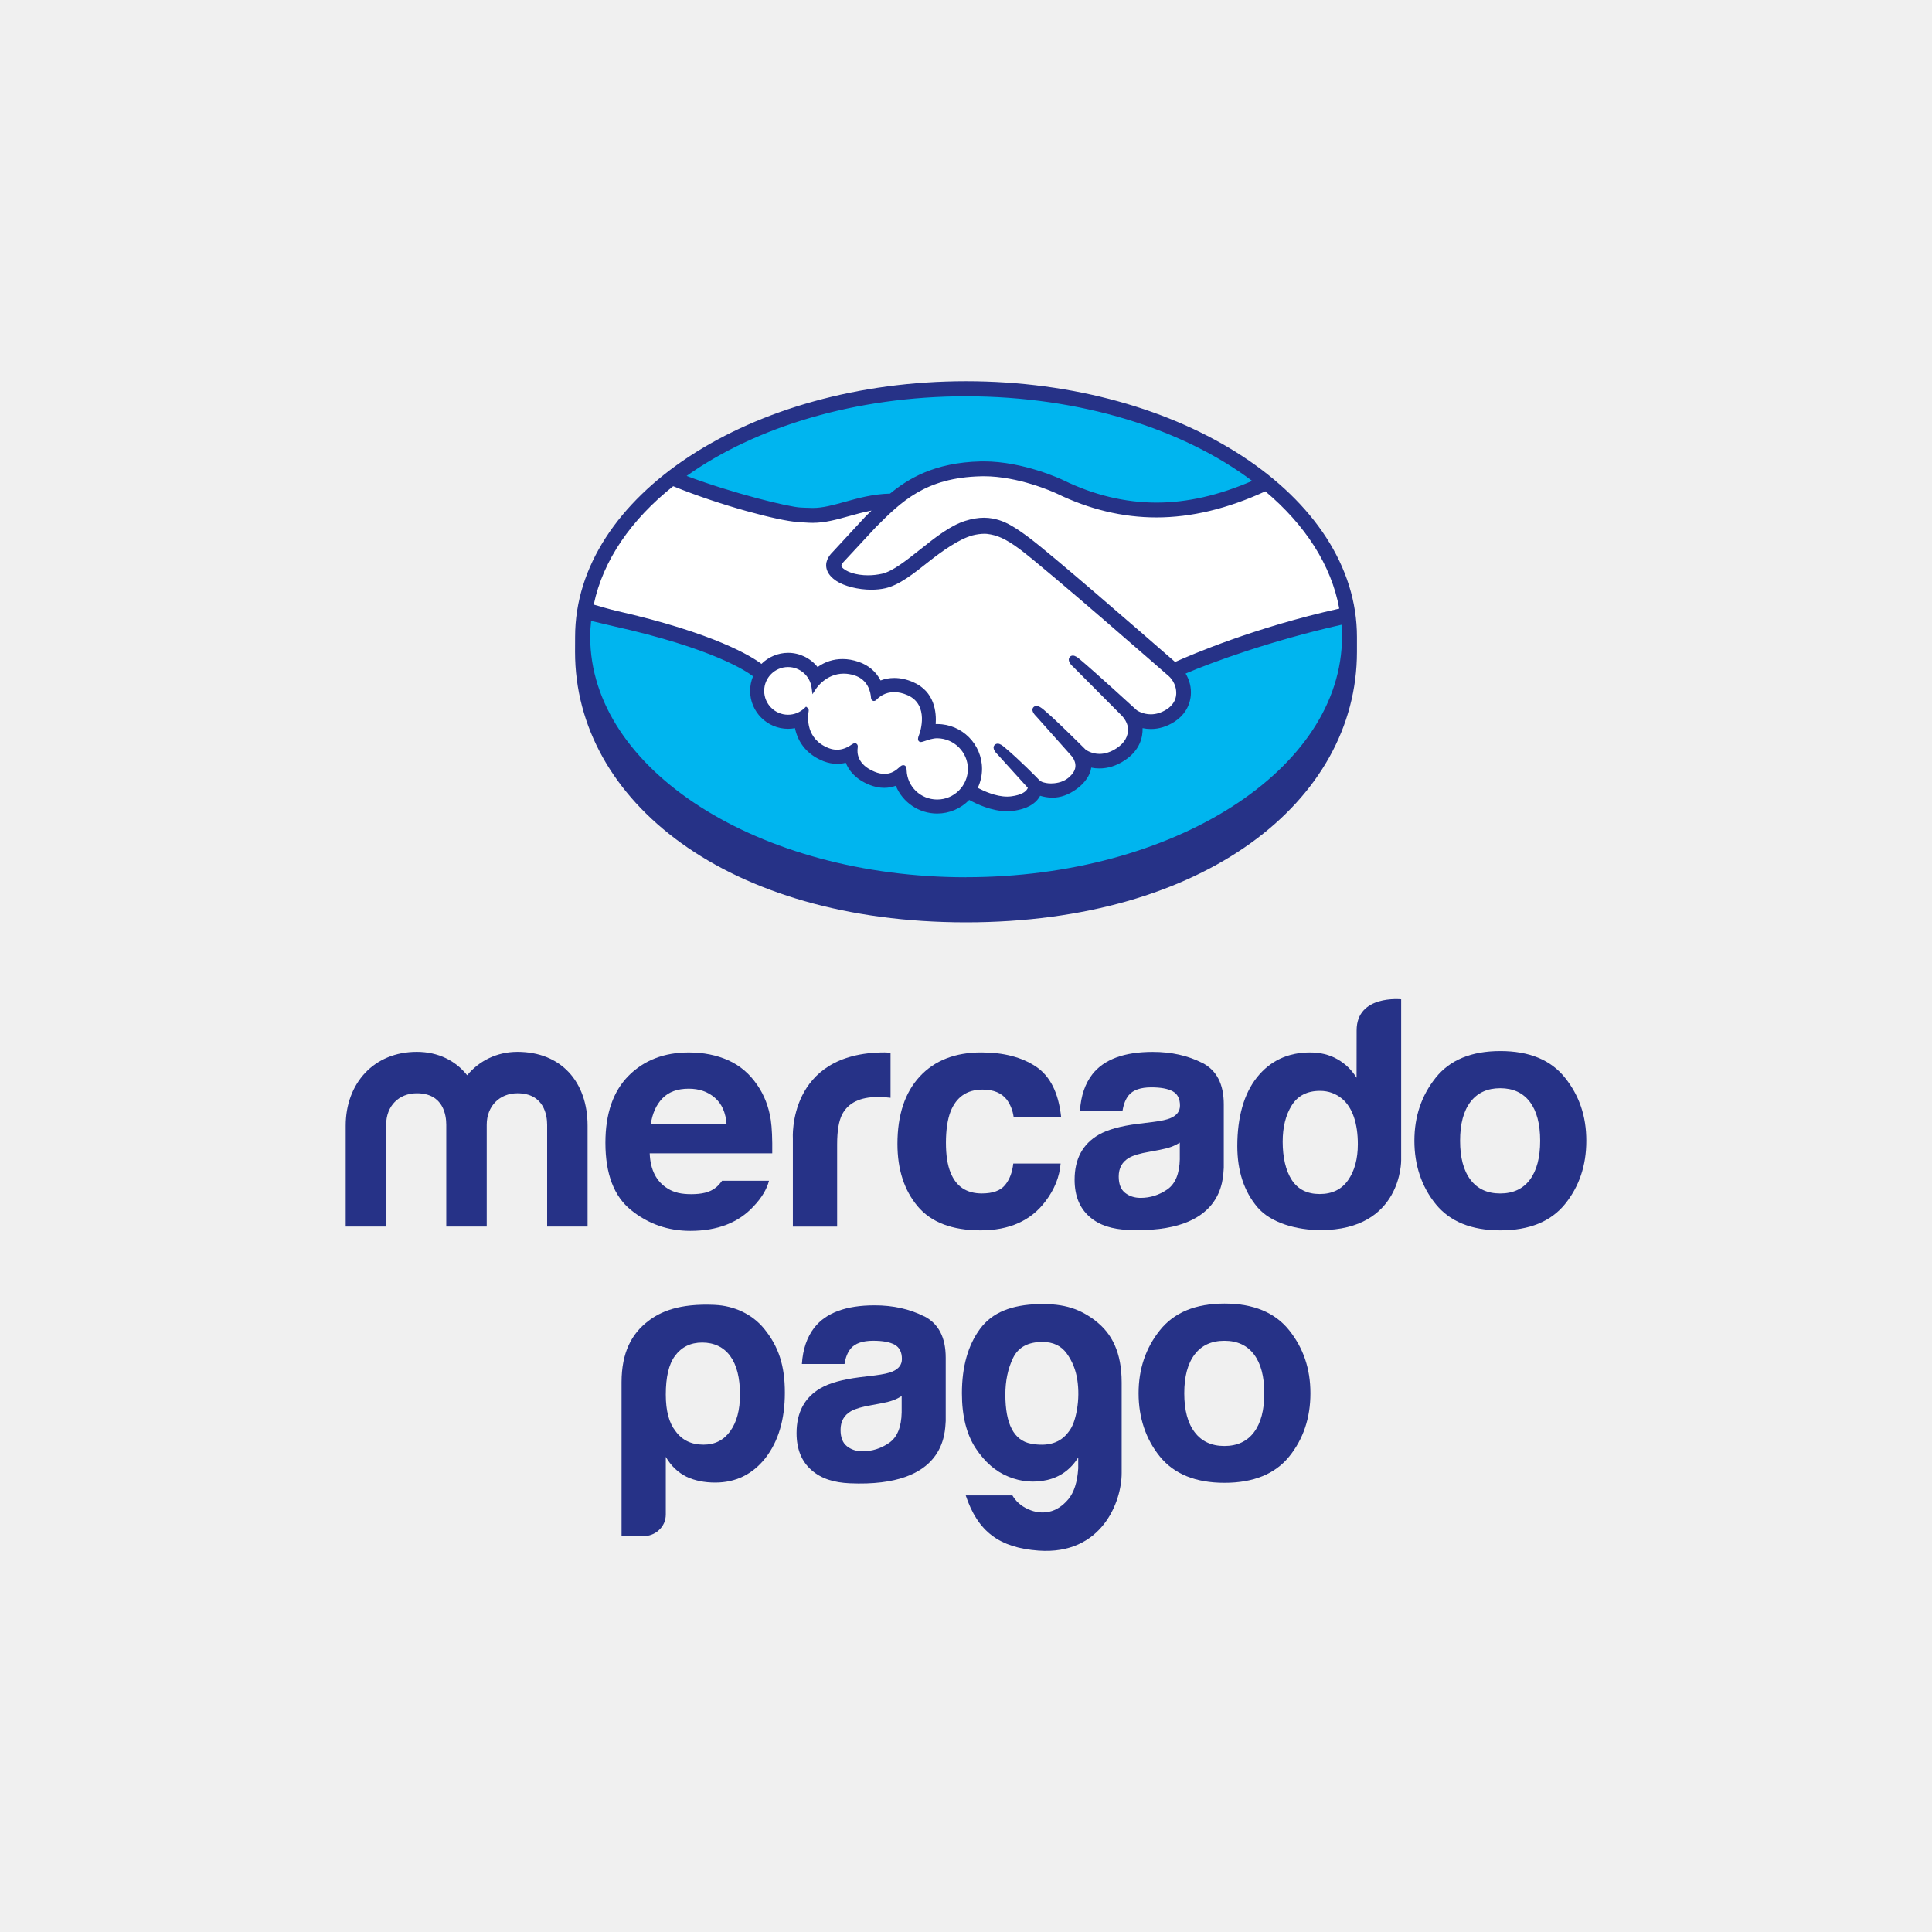
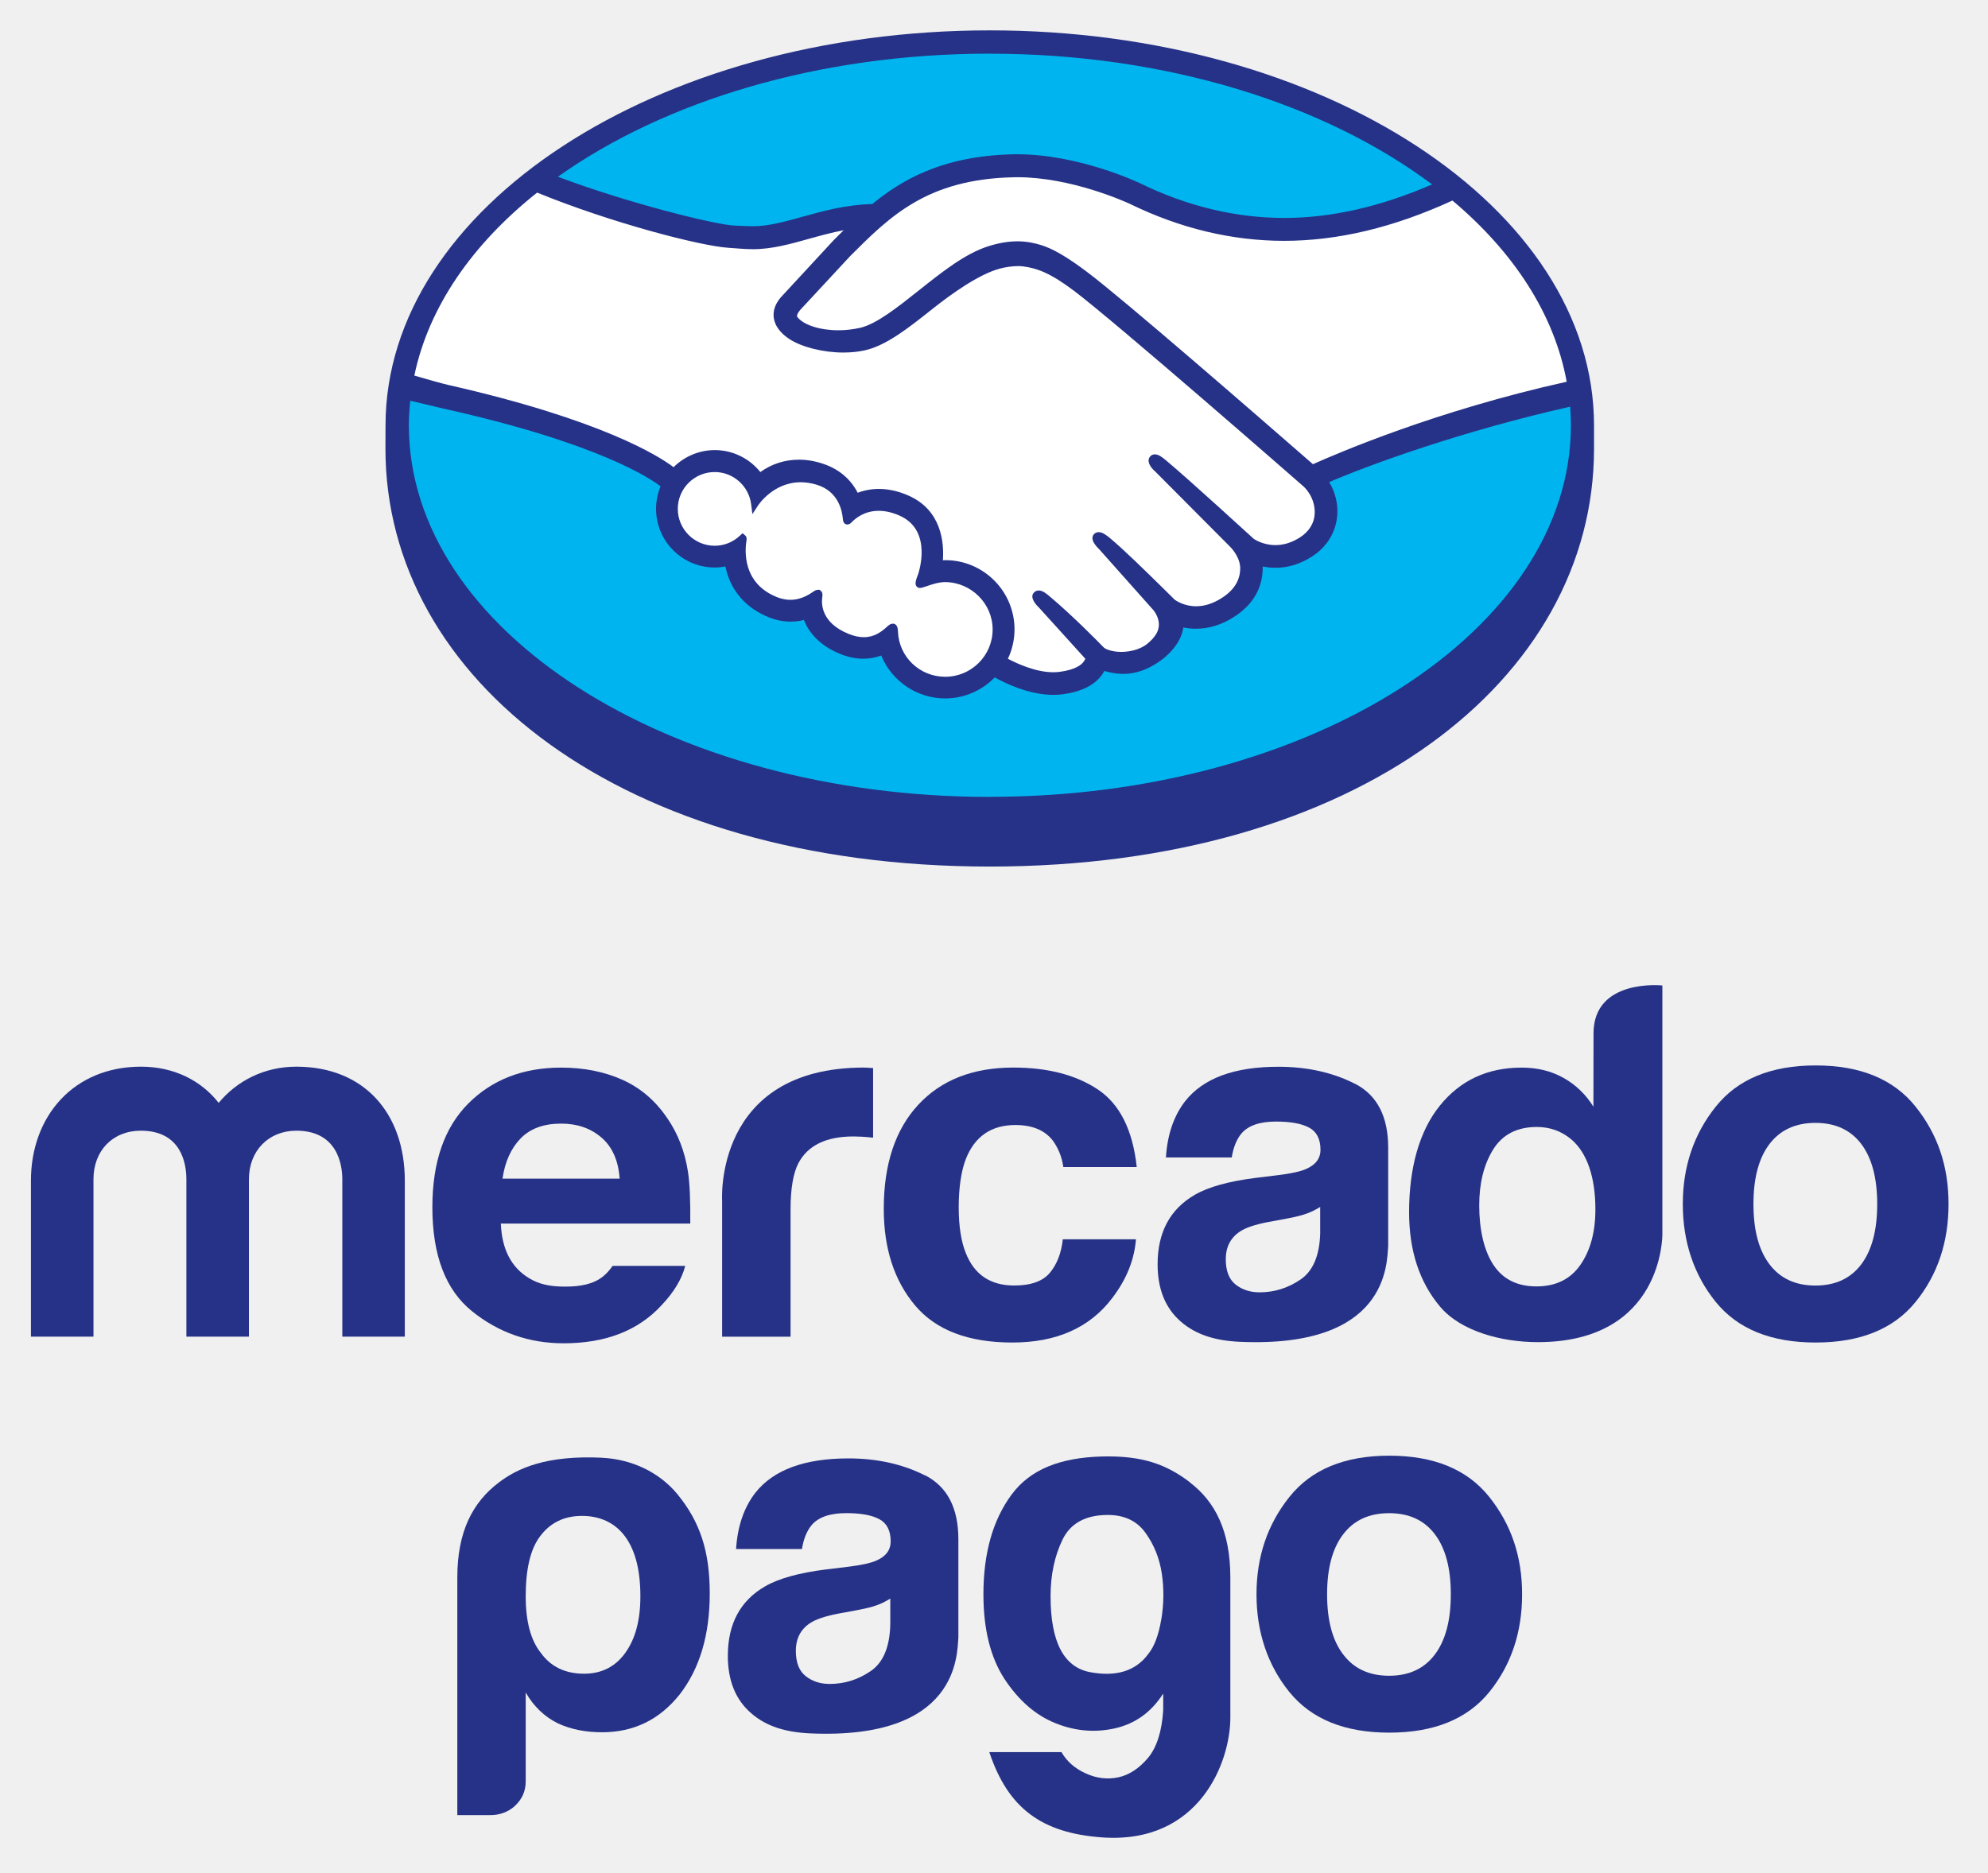
- <svg xmlns="http://www.w3.org/2000/svg" id="logos" viewBox="0 0 700 700">
+ <svg xmlns="http://www.w3.org/2000/svg" id="logos" viewBox="118 131 466 439">
  <defs>
    <style>
      .cls-1 {
        fill: #263287;
      }

      .cls-1, .cls-2, .cls-3 {
        stroke-width: 0px;
      }

      .cls-2 {
        fill: #fff;
      }

      .cls-3 {
        fill: #00b5ef;
      }
    </style>
  </defs>
  <path class="cls-3" d="m350.04,141.8c-76.77,0-138.99,39.81-138.99,88.92s62.23,92.77,138.99,92.77,138.99-43.67,138.99-92.77-62.23-88.92-138.99-88.92Z" />
  <path class="cls-2" d="m304.81,203.23c-.07.14-1.43,1.54-.55,2.67,2.15,2.75,8.79,4.32,15.5,2.81,4-.9,9.12-4.97,14.08-8.91,5.38-4.27,10.72-8.55,16.08-10.25,5.68-1.81,9.32-1.03,11.72-.31,2.64.79,5.74,2.52,10.69,6.24,9.32,7.01,46.79,39.71,53.26,45.36,5.21-2.35,30.05-12.39,61.54-19.33-2.74-16.79-12.84-32.79-28.33-45.37-21.59,9.07-49.74,14.5-75.54,1.9-.13-.05-14.09-6.66-27.87-6.34-20.47.48-29.34,9.33-38.72,18.71l-11.89,12.81Z" />
  <path class="cls-2" d="m424.08,244.41c-.44-.39-44.06-38.56-53.94-45.99-5.72-4.29-8.9-5.38-12.24-5.81-1.74-.22-4.14.1-5.82.56-4.6,1.25-10.61,5.27-15.94,9.5-5.52,4.4-10.73,8.54-15.57,9.63-6.18,1.38-13.72-.25-17.16-2.58-1.39-.93-2.38-2.02-2.85-3.12-1.27-2.95,1.07-5.3,1.46-5.7l12.04-13.02c1.4-1.39,2.81-2.79,4.25-4.17-3.89.51-7.48,1.5-10.97,2.47-4.36,1.22-8.56,2.39-12.8,2.39-1.77,0-11.27-1.55-13.07-2.04-10.9-2.98-23.24-5.88-37.52-12.55-17.11,12.74-28.26,28.38-31.56,45.92,2.46.65,8.9,2.12,10.57,2.49,38.73,8.61,50.79,17.48,52.98,19.33,2.37-2.64,5.79-4.3,9.6-4.3,4.29,0,8.15,2.16,10.5,5.49,2.22-1.75,5.27-3.25,9.23-3.25,1.8,0,3.66.33,5.54.97,4.37,1.5,6.63,4.41,7.8,7.04,1.46-.66,3.27-1.15,5.39-1.15,2.09,0,4.26.48,6.44,1.42,7.14,3.06,8.25,10.08,7.6,15.36.51-.06,1.02-.08,1.54-.08,8.46,0,15.35,6.89,15.35,15.36,0,2.62-.67,5.09-1.84,7.25,2.3,1.3,8.17,4.22,13.33,3.57,4.11-.52,5.68-1.92,6.24-2.72.39-.54.79-1.18.41-1.64l-10.93-12.14s-1.8-1.7-1.2-2.36c.61-.68,1.73.29,2.51.95,5.56,4.64,12.35,11.65,12.35,11.65.12.08.57.96,3.08,1.41,2.16.39,5.99.16,8.64-2.01.67-.55,1.34-1.24,1.9-1.94-.05.04-.08.08-.13.1,2.8-3.58-.31-7.19-.31-7.19l-12.76-14.33s-1.83-1.69-1.2-2.36c.55-.59,1.73.3,2.53.96,4.04,3.38,9.74,9.1,15.21,14.46,1.07.78,5.87,3.75,12.24-.42,3.87-2.53,4.64-5.65,4.53-7.99-.27-3.11-2.69-5.32-2.69-5.32l-17.42-17.52s-1.85-1.57-1.19-2.37c.53-.67,1.72.29,2.51.95,5.55,4.64,20.57,18.42,20.57,18.42.22.15,5.41,3.85,11.82-.24,2.3-1.47,3.76-3.68,3.88-6.25.22-4.45-2.92-7.1-2.92-7.1Z" />
  <path class="cls-2" d="m339.56,266.61c-2.7-.03-5.66,1.58-6.04,1.34-.22-.14.17-1.23.42-1.85.26-.62,3.82-11.33-4.85-15.04-6.64-2.85-10.7.36-12.09,1.8-.36.38-.53.35-.57-.13-.14-1.93-1-7.15-6.73-8.9-8.19-2.5-13.45,3.21-14.79,5.27-.6-4.67-4.54-8.29-9.37-8.3-5.25,0-9.51,4.25-9.51,9.49,0,5.25,4.25,9.51,9.5,9.51,2.55,0,4.87-1.01,6.57-2.65.05.05.08.14.05.32-.4,2.35-1.14,10.89,7.81,14.37,3.59,1.39,6.64.36,9.17-1.41.75-.53.87-.31.77.4-.32,2.2.09,6.9,6.68,9.57,5.02,2.04,7.98-.04,9.93-1.85.85-.77,1.08-.64,1.12.55.24,6.36,5.52,11.41,11.93,11.41,6.61,0,11.96-5.33,11.97-11.94,0-6.61-5.35-11.89-11.95-11.97Z" />
  <path class="cls-1" d="m350.01,138.12c-78.23,0-141.64,41.61-141.64,92.64,0,1.32-.02,4.96-.02,5.42,0,54.15,55.43,98,141.64,98s141.66-43.84,141.66-97.99v-5.43c0-51.04-63.41-92.64-141.64-92.64Zm135.25,82.38c-30.78,6.84-53.74,16.78-59.5,19.34-13.44-11.72-44.49-38.73-52.9-45.04-4.81-3.62-8.09-5.52-10.96-6.38-1.29-.39-3.08-.83-5.38-.84-2.14,0-4.44.39-6.83,1.15-5.44,1.72-10.85,6.02-16.09,10.19l-.27.21c-4.88,3.88-9.92,7.89-13.74,8.74-1.67.37-3.38.57-5.09.57-4.28,0-8.12-1.24-9.56-3.07-.24-.3-.08-.79.47-1.5l.07-.1,11.82-12.74c9.26-9.26,18-18,38.13-18.46.33,0,.67-.02,1-.02,12.53,0,25.06,5.62,26.46,6.27,11.75,5.73,23.88,8.64,36.06,8.65,12.67,0,25.76-3.13,39.51-9.45,14.36,12.08,23.88,26.62,26.78,42.47Zm-135.23-76.91c41.52,0,78.68,11.9,103.66,30.65-12.08,5.22-23.58,7.87-34.69,7.86-11.36-.01-22.72-2.74-33.74-8.12-.58-.28-14.41-6.8-28.8-6.81-.38,0-.76,0-1.14.01-16.91.4-26.43,6.4-32.84,11.66-6.23.15-11.6,1.66-16.39,2.99-4.27,1.18-7.95,2.21-11.55,2.21-1.48,0-4.14-.14-4.38-.15-4.12-.12-24.84-5.2-41.38-11.45,24.93-17.72,61.05-28.86,101.24-28.86Zm-106.14,32.56c17.28,7.07,38.24,12.52,44.86,12.95,1.85.12,3.82.33,5.79.33,4.4,0,8.78-1.23,13.03-2.42,2.51-.7,5.28-1.47,8.19-2.03-.78.76-1.55,1.53-2.33,2.32l-12.01,12.99c-.94.95-3,3.5-1.64,6.64.54,1.26,1.63,2.48,3.16,3.5,2.86,1.93,7.99,3.23,12.75,3.23,1.8,0,3.52-.18,5.08-.53,5.04-1.13,10.32-5.34,15.91-9.78,4.46-3.54,10.79-8.04,15.64-9.36,1.36-.37,3.02-.6,4.36-.6.4,0,.78.02,1.13.07,3.2.41,6.3,1.49,11.83,5.64,9.86,7.41,53.48,45.57,53.91,45.95.03.02,2.81,2.43,2.62,6.41-.1,2.23-1.34,4.2-3.49,5.57-1.86,1.18-3.78,1.78-5.72,1.78-2.92,0-4.92-1.37-5.06-1.46-.16-.13-15.1-13.84-20.61-18.44-.88-.73-1.73-1.38-2.58-1.38-.46,0-.87.19-1.14.54-.86,1.07.1,2.54,1.25,3.51l17.46,17.55s2.18,2.03,2.42,4.73c.14,2.91-1.25,5.34-4.14,7.24-2.06,1.36-4.14,2.05-6.19,2.05-2.69,0-4.56-1.22-4.98-1.51l-2.5-2.47c-4.58-4.5-9.31-9.16-12.76-12.05-.85-.7-1.74-1.35-2.6-1.35-.43,0-.8.16-1.1.47-.39.44-.67,1.23.32,2.53.4.54.88.98.88.98l12.74,14.31c.1.13,2.63,3.12.29,6.11l-.45.57c-.39.42-.79.81-1.19,1.14-2.17,1.78-5.07,1.97-6.23,1.97-.62,0-1.21-.05-1.72-.15-1.26-.22-2.1-.58-2.51-1.06l-.16-.16c-.69-.72-7.11-7.28-12.43-11.71-.7-.59-1.57-1.32-2.48-1.32-.45,0-.84.17-1.15.51-1.05,1.15.53,2.87,1.2,3.5l10.86,11.99c-.01.11-.14.35-.41.73-.39.54-1.71,1.86-5.65,2.35-.47.06-.96.09-1.44.09-4.07,0-8.4-1.98-10.64-3.16,1.02-2.15,1.55-4.52,1.55-6.89,0-8.94-7.26-16.22-16.2-16.23-.19,0-.39,0-.59.01.29-4.09-.28-11.82-8.22-15.22-2.28-.99-4.56-1.49-6.78-1.49-1.73,0-3.4.3-4.97.9-1.64-3.2-4.38-5.52-7.94-6.74-1.97-.68-3.93-1.02-5.82-1.02-3.3,0-6.35.97-9.06,2.9-2.6-3.24-6.53-5.15-10.66-5.15-3.62,0-7.1,1.45-9.68,4.01-3.38-2.58-16.8-11.11-52.71-19.26-1.72-.39-5.61-1.5-8.06-2.22,3.37-16.12,13.61-30.84,28.81-42.92Zm66.62,93.49l-.39-.35h-.39c-.32,0-.65.13-1.1.44-1.83,1.29-3.58,1.91-5.37,1.91-.98,0-1.99-.2-3-.58-8.33-3.24-7.67-11.1-7.26-13.46.06-.48-.06-.85-.36-1.1l-.59-.48-.55.52c-1.62,1.56-3.74,2.42-5.97,2.42-4.77,0-8.65-3.88-8.65-8.65,0-4.77,3.89-8.64,8.66-8.63,4.31,0,7.98,3.24,8.53,7.54l.3,2.32,1.28-1.96c.14-.23,3.64-5.51,10.06-5.51,1.22,0,2.48.2,3.75.59,5.12,1.56,5.99,6.2,6.12,8.14.09,1.13.89,1.18,1.05,1.18.44,0,.77-.28,1-.52.96-1.01,3.07-2.69,6.36-2.69,1.51,0,3.11.36,4.77,1.08,8.14,3.49,4.45,13.83,4.4,13.94-.7,1.71-.73,2.47-.07,2.91l.32.15h.24c.36,0,.82-.16,1.58-.41,1.11-.38,2.78-.96,4.34-.96h0c6.13.07,11.11,5.06,11.11,11.11,0,6.12-4.99,11.09-11.11,11.09-5.99,0-10.86-4.66-11.08-10.59-.02-.51-.07-1.86-1.22-1.86-.47,0-.88.28-1.34.71-1.32,1.22-3,2.46-5.44,2.46-1.11,0-2.31-.26-3.59-.78-6.32-2.57-6.41-6.91-6.15-8.65.07-.47.09-.95-.23-1.33Zm39.53,48.21c-75.22,0-136.2-39.01-136.2-87.13,0-1.94.13-3.85.33-5.76.6.14,6.57,1.57,7.81,1.85,36.69,8.15,48.81,16.62,50.86,18.22-.69,1.66-1.06,3.47-1.06,5.27,0,7.58,6.16,13.76,13.74,13.76.85,0,1.69-.08,2.52-.23,1.14,5.58,4.79,9.81,10.37,11.98,1.63.63,3.28.94,4.9.94,1.05,0,2.1-.12,3.13-.39,1.03,2.61,3.35,5.87,8.53,7.98,1.81.73,3.63,1.11,5.4,1.11,1.44,0,2.85-.26,4.2-.75,2.48,6.05,8.4,10.06,14.98,10.06,4.37,0,8.56-1.78,11.62-4.93,2.61,1.46,8.14,4.09,13.73,4.1.72,0,1.39-.05,2.08-.13,5.54-.7,8.12-2.87,9.3-4.55.22-.29.41-.61.57-.93,1.31.37,2.75.68,4.4.69,3.02,0,5.93-1.03,8.87-3.17,2.89-2.08,4.94-5.07,5.23-7.61,0-.03,0-.07.01-.11.98.2,1.97.3,2.97.3,3.12,0,6.19-.97,9.11-2.89,5.66-3.7,6.63-8.54,6.54-11.71,1,.21,2,.31,3.01.31,2.92,0,5.8-.88,8.53-2.63,3.5-2.24,5.62-5.67,5.94-9.66.21-2.71-.46-5.45-1.89-7.8,9.45-4.07,31.05-11.95,56.49-17.69.11,1.44.17,2.89.17,4.35,0,48.12-60.97,87.13-136.19,87.13Z" />
  <g>
    <path class="cls-1" d="m567.03,390.48c-5.14-6.45-12.95-9.67-23.43-9.67s-18.28,3.22-23.42,9.67c-5.15,6.44-7.72,14.06-7.72,22.84s2.57,16.58,7.72,22.94c5.14,6.34,12.95,9.52,23.42,9.52s18.28-3.18,23.43-9.52c5.15-6.36,7.72-14,7.72-22.94s-2.57-16.4-7.72-22.84Zm-12.74,36.97c-2.5,3.31-6.07,4.97-10.74,4.97s-8.25-1.66-10.76-4.97c-2.52-3.31-3.77-8.02-3.77-14.13s1.25-10.8,3.77-14.1c2.52-3.29,6.11-4.94,10.76-4.94s8.24,1.65,10.74,4.94c2.49,3.3,3.74,8,3.74,14.1s-1.25,10.82-3.74,14.13Z" />
    <path class="cls-1" d="m435.57,385.09c-5.21-2.64-11.18-3.97-17.9-3.97-10.33,0-17.62,2.69-21.86,8.07-2.67,3.44-4.17,7.84-4.51,13.19h15.43c.38-2.37,1.13-4.23,2.27-5.61,1.59-1.87,4.3-2.8,8.12-2.8,3.41,0,6,.47,7.77,1.43,1.75.95,2.64,2.68,2.64,5.18,0,2.06-1.15,3.56-3.44,4.54-1.28.56-3.41,1.03-6.39,1.4l-5.47.67c-6.21.79-10.93,2.1-14.12,3.93-5.84,3.37-8.76,8.8-8.76,16.32,0,5.79,1.8,10.27,5.44,13.43,3.62,3.16,8.23,4.48,13.79,4.74,34.89,1.56,34.5-18.38,34.82-22.53v-22.96c0-7.36-2.61-12.38-7.82-15.04Zm-8.1,34.84c-.11,5.34-1.64,9.03-4.58,11.05-2.94,2.02-6.16,3.03-9.64,3.03-2.21,0-4.08-.62-5.62-1.83-1.54-1.22-2.3-3.19-2.3-5.92,0-3.06,1.26-5.32,3.77-6.78,1.49-.86,3.94-1.59,7.35-2.17l3.64-.68c1.81-.35,3.24-.72,4.28-1.11,1.05-.38,2.07-.89,3.09-1.53v5.95Z" />
    <path class="cls-1" d="m356.01,394.78c3.99,0,6.92,1.23,8.82,3.7,1.29,1.82,2.1,3.87,2.42,6.15h17.21c-.94-8.69-3.98-14.75-9.11-18.18-5.15-3.42-11.74-5.14-19.8-5.14-9.48,0-16.92,2.91-22.3,8.72-5.39,5.82-8.09,13.95-8.09,24.41,0,9.26,2.44,16.8,7.32,22.62,4.88,5.81,12.49,8.72,22.83,8.72s18.17-3.48,23.43-10.46c3.3-4.32,5.15-8.9,5.54-13.75h-17.15c-.35,3.21-1.35,5.82-3.01,7.83-1.65,2-4.44,3.01-8.39,3.01-5.55,0-9.34-2.53-11.34-7.61-1.1-2.71-1.66-6.29-1.66-10.76s.56-8.43,1.66-11.27c2.09-5.32,5.97-7.99,11.63-7.99Z" />
    <path class="cls-1" d="m320.54,381.31c-35.36,0-33.27,31.3-33.27,31.3v31.8h16.04v-29.82c0-4.89.62-8.5,1.84-10.86,2.2-4.17,6.51-6.27,12.92-6.27.48,0,1.12.03,1.9.06.78.04,1.67.11,2.69.23v-16.32c-.71-.05-1.18-.07-1.38-.09-.21-.02-.46-.03-.76-.03Z" />
    <path class="cls-1" d="m274.41,393.18c-2.77-4.11-6.29-7.11-10.54-9.02-4.25-1.89-9.02-2.84-14.32-2.84-8.94,0-16.2,2.82-21.8,8.44-5.6,5.64-8.4,13.73-8.4,24.29,0,11.27,3.1,19.41,9.31,24.4,6.19,5,13.36,7.51,21.46,7.51,9.83,0,17.47-2.97,22.93-8.9,2.95-3.11,4.79-6.2,5.57-9.25h-17.02c-.67.96-1.39,1.79-2.19,2.43-2.27,1.86-5.34,2.43-8.97,2.43-3.43,0-6.11-.52-8.54-2.05-4-2.46-6.26-6.62-6.5-12.74h44.4c.06-5.27-.11-9.3-.53-12.1-.73-4.77-2.36-8.98-4.85-12.6Zm-38.62,14.18c.57-3.97,2-7.11,4.24-9.43,2.26-2.32,5.42-3.48,9.52-3.48,3.76,0,6.91,1.09,9.46,3.29,2.53,2.19,3.95,5.4,4.24,9.62h-27.45Z" />
    <path class="cls-1" d="m187.47,381.1c-7.45,0-13.89,3.26-18.21,8.49-4.11-5.23-10.44-8.49-18.23-8.49-15.67,0-25.78,11.51-25.78,26.75v36.55h14.66v-36.9c0-6.74,4.55-11.39,11.11-11.39,9.66,0,10.67,8.02,10.67,11.39v36.9h14.66v-36.9c0-6.74,4.67-11.39,11.11-11.39,9.67,0,10.78,8.02,10.78,11.39v36.9h14.65v-36.55c0-15.71-9.43-26.75-25.44-26.75Z" />
    <path class="cls-1" d="m491.53,373.3l-.02,17.19c-1.79-2.88-4.11-5.12-6.98-6.74-2.86-1.62-6.14-2.43-9.84-2.43-8.02,0-14.41,2.99-19.2,8.94-4.8,5.97-7.19,14.57-7.19,24.97,0,9.03,2.43,16.42,7.3,22.18,4.87,5.75,14.4,8.28,22.87,8.28,29.54,0,29.2-25.33,29.2-25.33v-58.3s-16.14-1.73-16.14,11.26Zm-3.09,54.29c-2.34,3.36-5.78,5.03-10.29,5.03s-7.88-1.69-10.09-5.06c-2.22-3.38-3.32-8.29-3.32-13.92,0-5.23,1.08-9.59,3.26-13.11,2.18-3.52,5.6-5.29,10.26-5.29,3.06,0,5.74.97,8.06,2.9,3.76,3.21,5.65,8.97,5.65,16.42,0,5.32-1.18,9.67-3.53,13.03Z" />
  </g>
  <path class="cls-1" d="m259.11,472.79c-13.21-.62-19.89,2.53-24.24,5.85-6.01,4.58-9.67,11.37-9.67,22.21v55.74h7.77c2.09,0,4.16-.72,5.69-2.13,1.72-1.58,2.57-3.51,2.57-5.78v-20.83c1.89,3.26,4.39,5.66,7.54,7.22,2.98,1.39,6.44,2.09,10.37,2.09,7.39,0,13.45-2.94,18.16-8.84,4.71-6.06,7.07-13.96,7.07-23.73s-2.23-16.73-7.58-23.25c-4.32-5.26-10.89-8.23-17.7-8.54Zm5.47,45.75c-2.36,3.27-5.58,4.89-9.67,4.89-4.4,0-7.79-1.62-10.14-4.89-2.36-2.95-3.54-7.35-3.54-13.26,0-6.35,1.1-11.01,3.29-13.96,2.37-3.25,5.67-4.89,9.91-4.89s7.78,1.64,10.14,4.89c2.37,3.26,3.54,7.91,3.54,13.96,0,5.6-1.18,10.01-3.54,13.26Z" />
  <path class="cls-1" d="m396.92,478.54c-5.45-4.13-11.02-6.29-20.61-6.04-9.72.26-16.8,2.98-21.2,8.95-4.4,5.96-6.59,13.76-6.59,23.36,0,8.21,1.66,14.84,4.97,19.9,3.32,5.03,7.3,8.48,11.94,10.33,4.62,1.87,9.29,2.25,14,1.18,4.71-1.09,8.46-3.79,11.23-8.13v3.94c-.32,4.97-1.51,8.68-3.58,11.17-2.1,2.47-4.41,3.98-6.96,4.53-2.53.53-5.09.24-7.63-.93-2.56-1.16-4.44-2.83-5.68-4.99h-16.91c4.38,13.16,12.24,18.97,26.4,20,22.85,1.65,30.13-17.7,30.1-28.13v-32.79c0-10.84-3.53-17.79-9.5-22.32Zm-6.72,32.21c-.62,3.63-1.62,6.32-3.01,8.01-2.93,4.03-7.49,5.45-13.66,4.31-6.18-1.17-9.27-7.1-9.27-17.79,0-4.97.92-9.38,2.79-13.26,1.86-3.86,5.4-5.81,10.65-5.81,3.86,0,6.8,1.4,8.8,4.18,2.01,2.79,3.29,5.96,3.83,9.54.54,3.56.49,7.17-.12,10.81Z" />
  <path class="cls-1" d="m334.8,476.92c-5.22-2.63-11.19-3.97-17.9-3.97-10.33,0-17.61,2.69-21.85,8.07-2.66,3.44-4.17,7.83-4.51,13.18h15.44c.38-2.36,1.13-4.23,2.27-5.61,1.59-1.87,4.3-2.81,8.12-2.81,3.43,0,6.01.47,7.77,1.43,1.75.95,2.64,2.68,2.64,5.19,0,2.06-1.15,3.57-3.44,4.54-1.28.56-3.41,1.02-6.39,1.4l-5.46.66c-6.21.79-10.94,2.1-14.12,3.93-5.85,3.37-8.76,8.8-8.76,16.31,0,5.79,1.8,10.27,5.44,13.43,3.62,3.17,8.23,4.49,13.8,4.75,34.87,1.56,34.48-18.39,34.8-22.53v-22.96c0-7.36-2.6-12.37-7.82-15.03Zm-8.11,34.83c-.1,5.35-1.63,9.03-4.57,11.05s-6.16,3.03-9.64,3.03c-2.21,0-4.08-.62-5.62-1.83-1.54-1.21-2.31-3.19-2.31-5.92,0-3.06,1.26-5.32,3.78-6.78,1.5-.86,3.94-1.59,7.34-2.17l3.65-.68c1.82-.35,3.24-.71,4.27-1.1,1.06-.38,2.08-.89,3.1-1.54v5.95Z" />
  <path class="cls-1" d="m467.09,481.98c-5.15-6.45-12.96-9.67-23.43-9.67s-18.27,3.22-23.41,9.67c-5.15,6.44-7.72,14.05-7.72,22.83s2.57,16.58,7.72,22.93c5.14,6.33,12.95,9.51,23.41,9.51s18.28-3.18,23.43-9.51c5.14-6.36,7.7-14,7.7-22.93s-2.57-16.39-7.7-22.83Zm-12.75,36.95c-2.49,3.31-6.06,4.98-10.72,4.98s-8.25-1.66-10.76-4.98c-2.53-3.3-3.78-8.01-3.78-14.11s1.25-10.8,3.78-14.09c2.51-3.3,6.1-4.94,10.76-4.94s8.23,1.65,10.72,4.94c2.5,3.29,3.74,7.99,3.74,14.09s-1.25,10.81-3.74,14.11Z" />
</svg>
